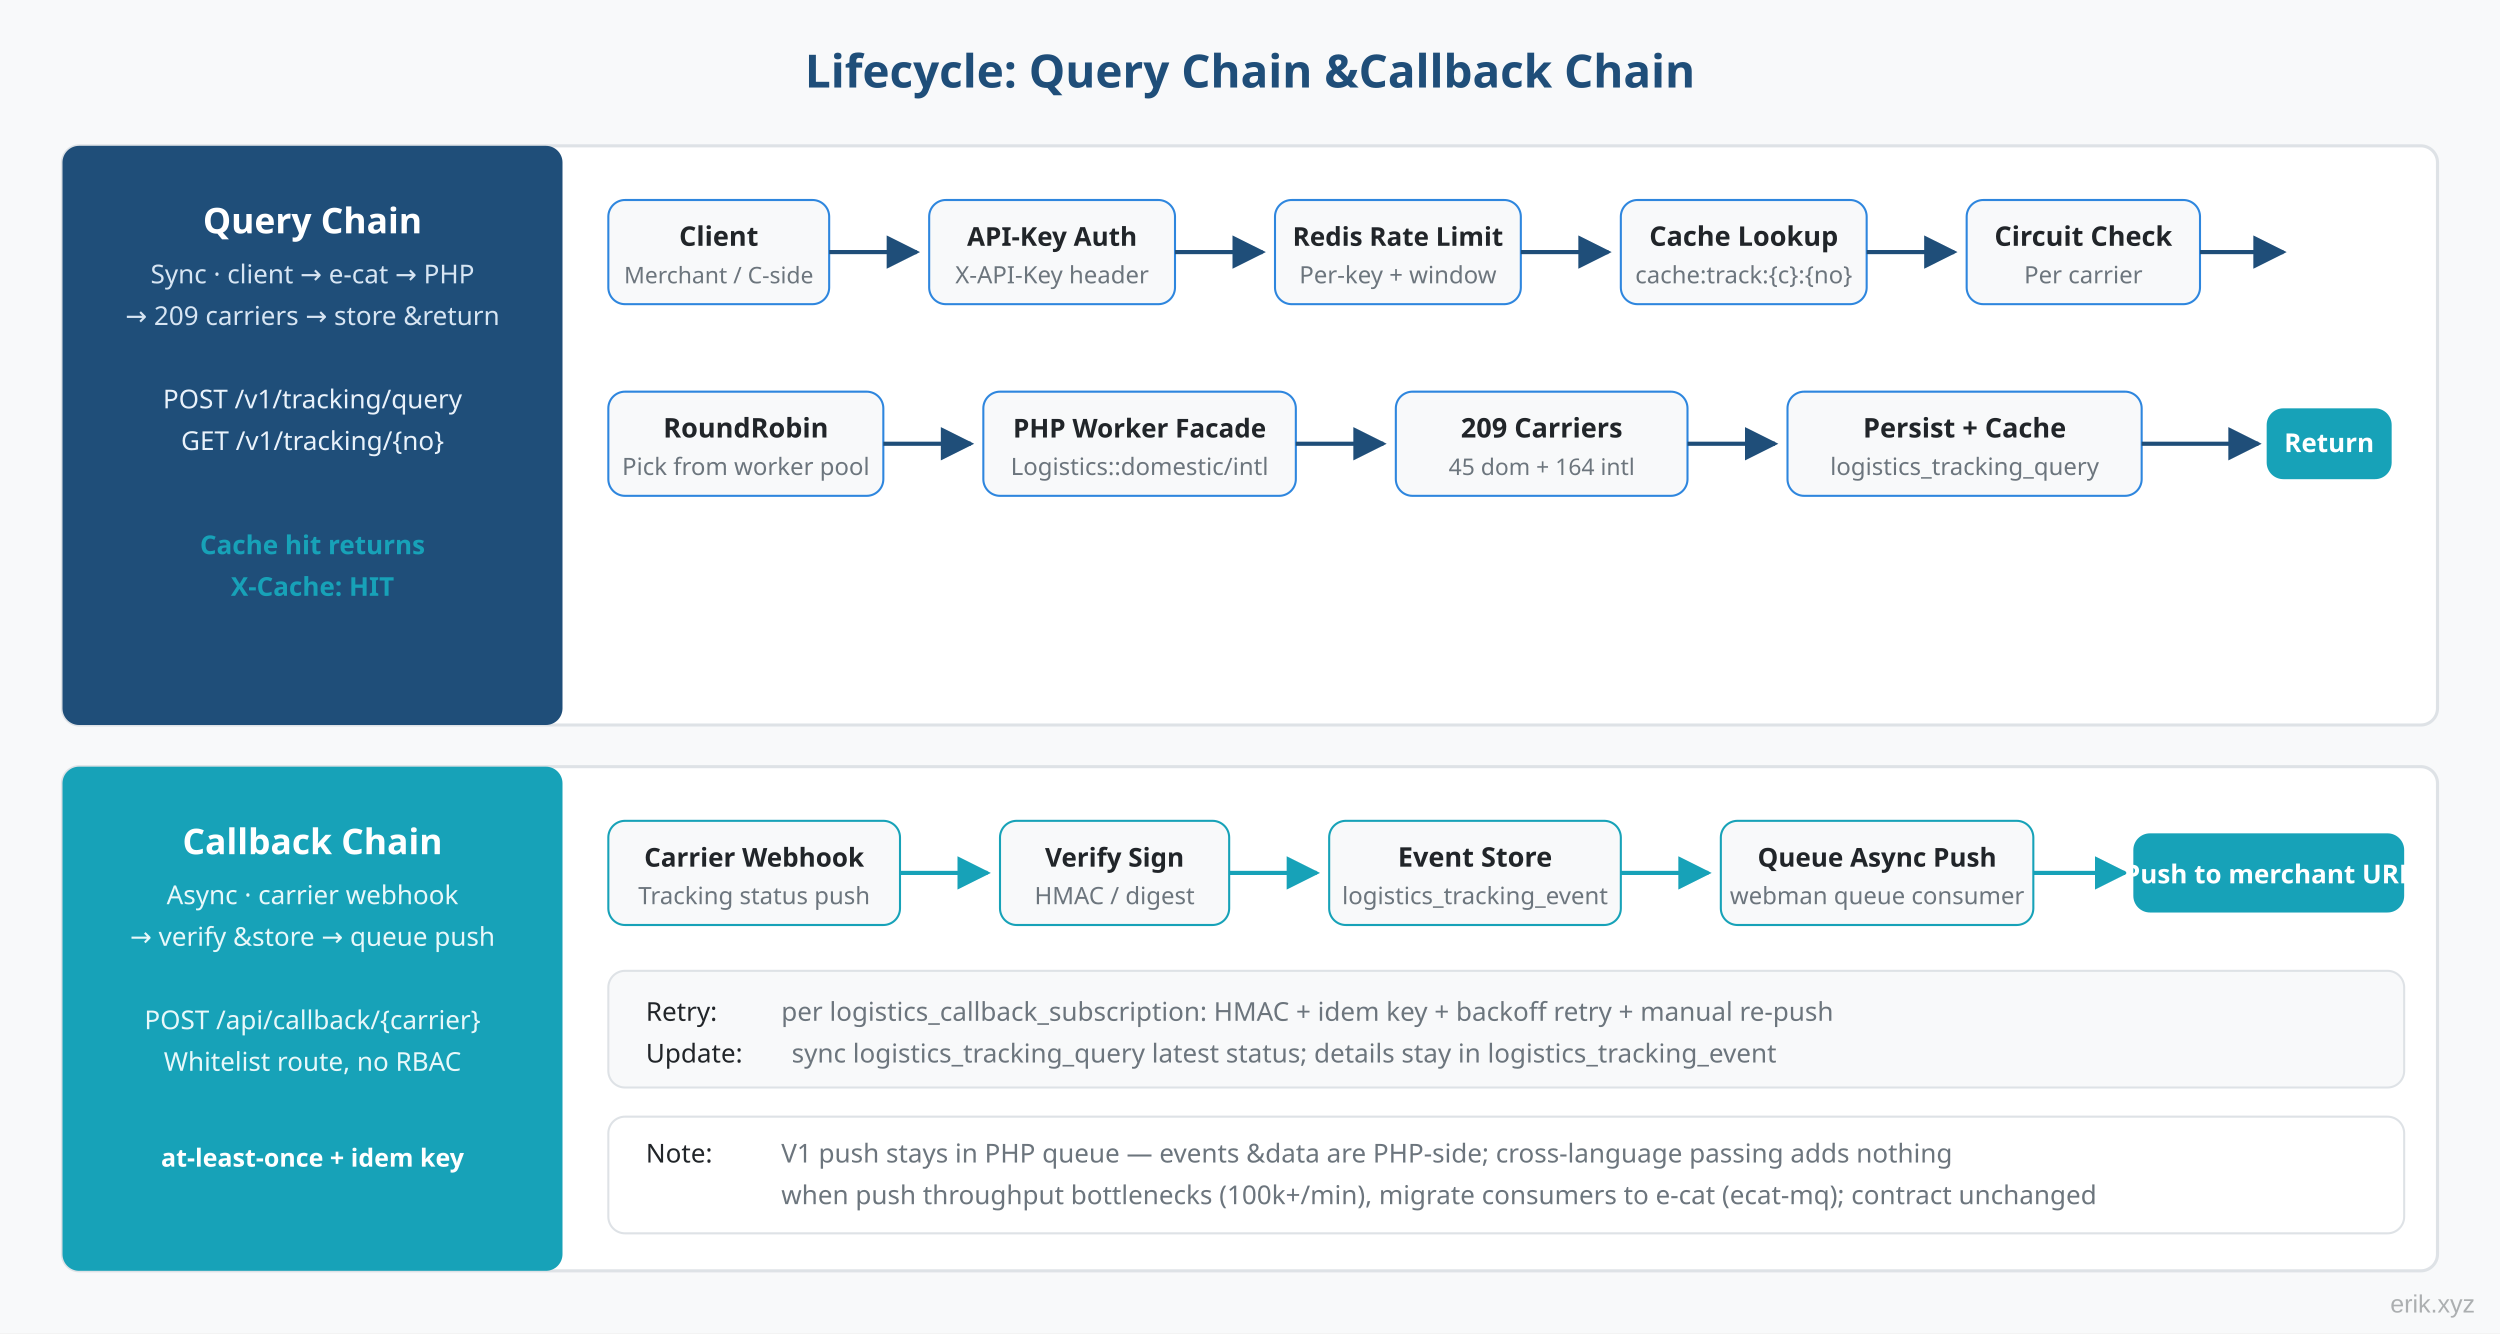
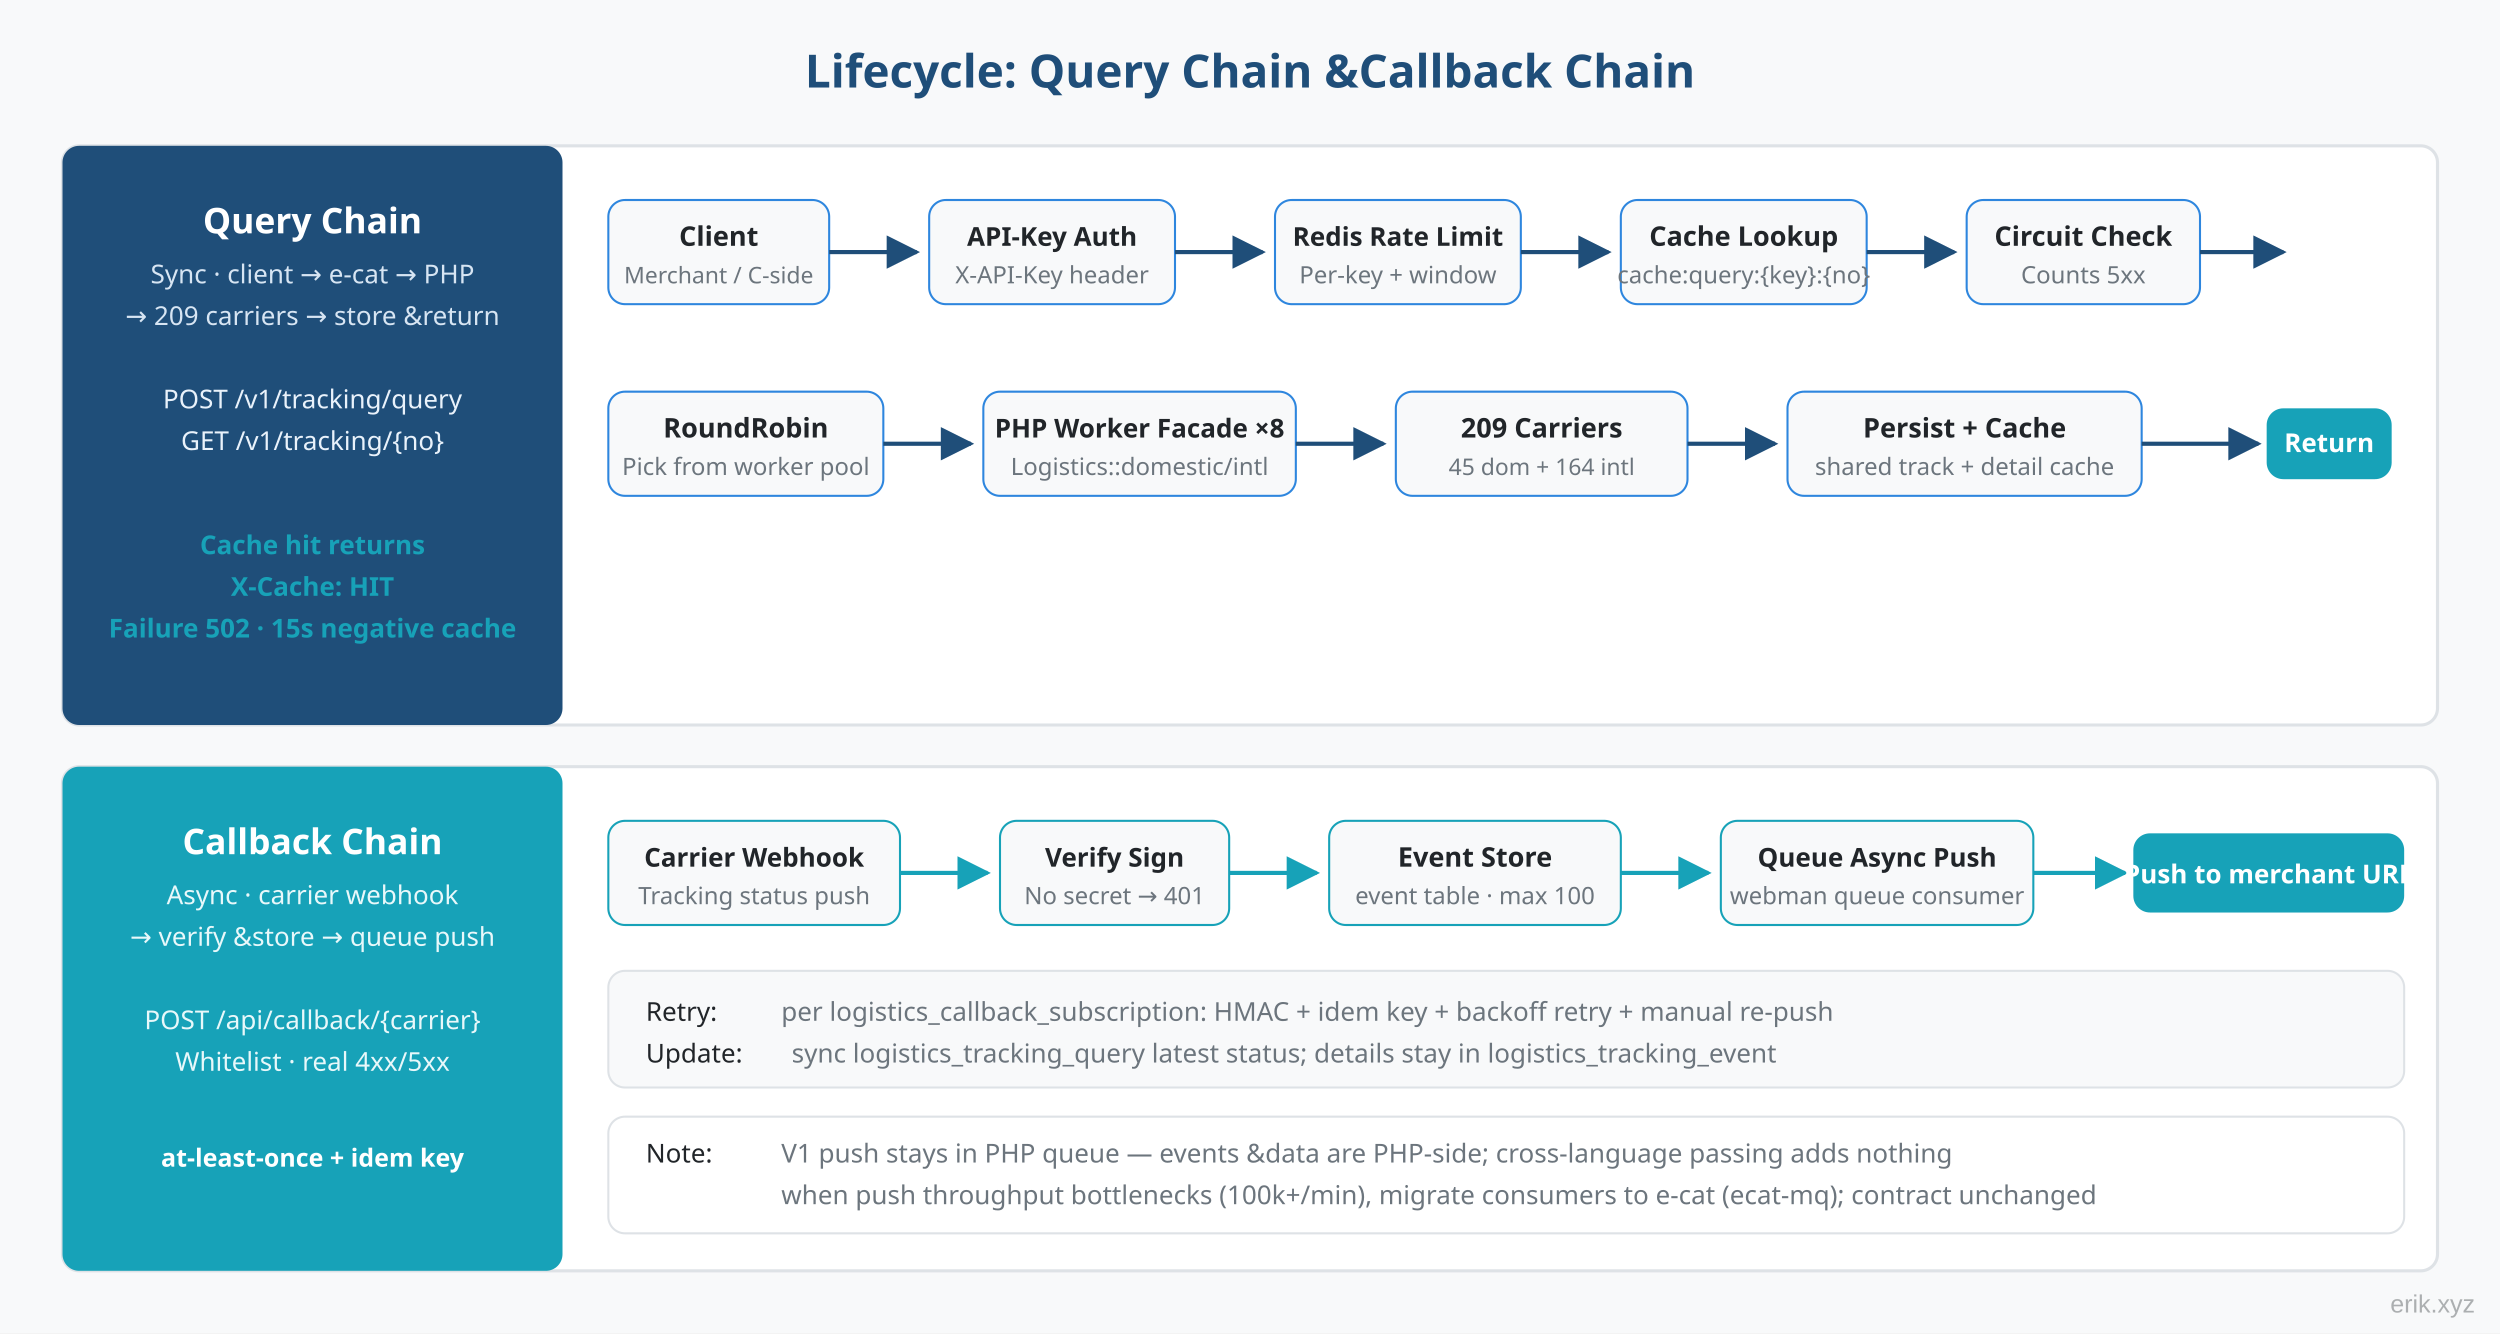
<svg xmlns="http://www.w3.org/2000/svg" viewBox="0 0 1200 640" font-family="'PingFang SC','Noto Sans SC','Microsoft YaHei',sans-serif">
  <defs>
    <marker id="arrow" viewBox="0 0 10 10" refX="9" refY="5" markerWidth="8" markerHeight="8" orient="auto-start-reverse">
      <path d="M0,0 L10,5 L0,10 z" fill="#1F4E79" />
    </marker>
    <marker id="arrow2" viewBox="0 0 10 10" refX="9" refY="5" markerWidth="8" markerHeight="8" orient="auto-start-reverse">
      <path d="M0,0 L10,5 L0,10 z" fill="#17A2B8" />
    </marker>
  </defs>
  <rect x="0" y="0" width="1200" height="640" fill="#F8F9FA" />
  <text x="600" y="42" text-anchor="middle" font-size="22" font-weight="bold" fill="#1F4E79">Lifecycle: Query Chain &amp;Callback Chain</text>
  <rect x="30" y="70" width="1140" height="278" rx="8" fill="#FFFFFF" stroke="#DEE2E6" stroke-width="1.5" />
  <rect x="30" y="70" width="240" height="278" rx="8" fill="#1F4E79" />
  <text x="150" y="112" text-anchor="middle" font-size="17" font-weight="bold" fill="#FFFFFF">Query Chain</text>
  <text x="150" y="136" text-anchor="middle" font-size="12.5" fill="#D7E5F3">Sync · client → e-cat → PHP</text>
  <text x="150" y="156" text-anchor="middle" font-size="12.5" fill="#D7E5F3">→ 209 carriers → store &amp;return</text>
  <text x="150" y="196" text-anchor="middle" font-size="12.5" fill="#E9F2FB">POST /v1/tracking/query</text>
  <text x="150" y="216" text-anchor="middle" font-size="12.5" fill="#E9F2FB">GET /v1/tracking/{no}</text>
  <text x="150" y="266" text-anchor="middle" font-size="12.5" fill="#17A2B8" font-weight="bold">Cache hit returns</text>
  <text x="150" y="286" text-anchor="middle" font-size="12.5" fill="#17A2B8" font-weight="bold">X-Cache: HIT</text>
+   <text x="150" y="306" text-anchor="middle" font-size="12.5" fill="#17A2B8" font-weight="bold">Failure 502 · 15s negative cache</text>
  <g font-size="13" fill="#212529">
    <rect x="292" y="96" width="106" height="50" rx="8" fill="#F8F9FA" stroke="#2E86DE" />
    <text x="345" y="118" text-anchor="middle" font-weight="bold">Client</text>
    <text x="345" y="136" text-anchor="middle" font-size="11" fill="#6C757D">Merchant / C-side</text>
    <line x1="398" y1="121" x2="440" y2="121" stroke="#1F4E79" stroke-width="2" marker-end="url(#arrow)" />
    <rect x="446" y="96" width="118" height="50" rx="8" fill="#F8F9FA" stroke="#2E86DE" />
    <text x="505" y="118" text-anchor="middle" font-size="12.5" font-weight="bold">API-Key Auth</text>
    <text x="505" y="136" text-anchor="middle" font-size="11.5" fill="#6C757D">X-API-Key header</text>
    <line x1="564" y1="121" x2="606" y2="121" stroke="#1F4E79" stroke-width="2" marker-end="url(#arrow)" />
    <rect x="612" y="96" width="118" height="50" rx="8" fill="#F8F9FA" stroke="#2E86DE" />
    <text x="671" y="118" text-anchor="middle" font-size="12.5" font-weight="bold">Redis Rate Limit</text>
    <text x="671" y="136" text-anchor="middle" font-size="11.5" fill="#6C757D">Per-key + window</text>
    <line x1="730" y1="121" x2="772" y2="121" stroke="#1F4E79" stroke-width="2" marker-end="url(#arrow)" />
    <rect x="778" y="96" width="118" height="50" rx="8" fill="#F8F9FA" stroke="#2E86DE" />
    <text x="837" y="118" text-anchor="middle" font-weight="bold">Cache Lookup</text>
-     <text x="837" y="136" text-anchor="middle" font-size="11.5" fill="#6C757D">cache:track:{c}:{no}</text>
+     <text x="837" y="136" text-anchor="middle" font-size="11.5" fill="#6C757D">cache:query:{key}:{no}</text>
    <line x1="896" y1="121" x2="938" y2="121" stroke="#1F4E79" stroke-width="2" marker-end="url(#arrow)" />
    <rect x="944" y="96" width="112" height="50" rx="8" fill="#F8F9FA" stroke="#2E86DE" />
    <text x="1000" y="118" text-anchor="middle" font-weight="bold">Circuit Check</text>
-     <text x="1000" y="136" text-anchor="middle" font-size="11.5" fill="#6C757D">Per carrier</text>
+     <text x="1000" y="136" text-anchor="middle" font-size="11.5" fill="#6C757D">Counts 5xx</text>
    <line x1="1056" y1="121" x2="1096" y2="121" stroke="#1F4E79" stroke-width="2" marker-end="url(#arrow)" />
  </g>
  <g font-size="13" fill="#212529">
    <rect x="292" y="188" width="132" height="50" rx="8" fill="#F8F9FA" stroke="#2E86DE" />
    <text x="358" y="210" text-anchor="middle" font-weight="bold">RoundRobin</text>
    <text x="358" y="228" text-anchor="middle" font-size="11.5" fill="#6C757D">Pick from worker pool</text>
    <line x1="424" y1="213" x2="466" y2="213" stroke="#1F4E79" stroke-width="2" marker-end="url(#arrow)" />
    <rect x="472" y="188" width="150" height="50" rx="8" fill="#F8F9FA" stroke="#2E86DE" />
-     <text x="547" y="210" text-anchor="middle" font-size="12.5" font-weight="bold">PHP Worker Facade</text>
+     <text x="547" y="210" text-anchor="middle" font-size="12.5" font-weight="bold">PHP Worker Facade ×8</text>
    <text x="547" y="228" text-anchor="middle" font-size="11.5" fill="#6C757D">Logistics::domestic/intl</text>
    <line x1="622" y1="213" x2="664" y2="213" stroke="#1F4E79" stroke-width="2" marker-end="url(#arrow)" />
    <rect x="670" y="188" width="140" height="50" rx="8" fill="#F8F9FA" stroke="#2E86DE" />
    <text x="740" y="210" text-anchor="middle" font-weight="bold">209 Carriers</text>
    <text x="740" y="228" text-anchor="middle" font-size="11" fill="#6C757D">45 dom + 164 intl</text>
    <line x1="810" y1="213" x2="852" y2="213" stroke="#1F4E79" stroke-width="2" marker-end="url(#arrow)" />
    <rect x="858" y="188" width="170" height="50" rx="8" fill="#F8F9FA" stroke="#2E86DE" />
    <text x="943" y="210" text-anchor="middle" font-weight="bold">Persist + Cache</text>
-     <text x="943" y="228" text-anchor="middle" font-size="11.5" fill="#6C757D">logistics_tracking_query</text>
+     <text x="943" y="228" text-anchor="middle" font-size="11.5" fill="#6C757D">shared track + detail cache</text>
    <line x1="1028" y1="213" x2="1084" y2="213" stroke="#1F4E79" stroke-width="2" marker-end="url(#arrow)" />
    <rect x="1088" y="196" width="60" height="34" rx="8" fill="#17A2B8" />
    <text x="1118" y="217" text-anchor="middle" font-size="12.5" font-weight="bold" fill="#FFFFFF">Return</text>
  </g>
  <rect x="30" y="368" width="1140" height="242" rx="8" fill="#FFFFFF" stroke="#DEE2E6" stroke-width="1.5" />
  <rect x="30" y="368" width="240" height="242" rx="8" fill="#17A2B8" />
  <text x="150" y="410" text-anchor="middle" font-size="17" font-weight="bold" fill="#FFFFFF">Callback Chain</text>
  <text x="150" y="434" text-anchor="middle" font-size="12.5" fill="#E8F8FA">Async · carrier webhook</text>
  <text x="150" y="454" text-anchor="middle" font-size="12.5" fill="#E8F8FA">→ verify &amp;store → queue push</text>
  <text x="150" y="494" text-anchor="middle" font-size="12.5" fill="#E8F8FA">POST /api/callback/{carrier}</text>
-   <text x="150" y="514" text-anchor="middle" font-size="12.5" fill="#E8F8FA">Whitelist route, no RBAC</text>
+   <text x="150" y="514" text-anchor="middle" font-size="12.5" fill="#E8F8FA">Whitelist · real 4xx/5xx</text>
  <text x="150" y="560" text-anchor="middle" font-size="12" fill="#FFFFFF" font-weight="bold">at-least-once + idem key</text>
  <g font-size="13" fill="#212529">
    <rect x="292" y="394" width="140" height="50" rx="8" fill="#F8F9FA" stroke="#17A2B8" />
    <text x="362" y="416" text-anchor="middle" font-size="12.5" font-weight="bold">Carrier Webhook</text>
    <text x="362" y="434" text-anchor="middle" font-size="11.5" fill="#6C757D">Tracking status push</text>
    <line x1="432" y1="419" x2="474" y2="419" stroke="#17A2B8" stroke-width="2" marker-end="url(#arrow2)" />
    <rect x="480" y="394" width="110" height="50" rx="8" fill="#F8F9FA" stroke="#17A2B8" />
    <text x="535" y="416" text-anchor="middle" font-size="12.5" font-weight="bold">Verify Sign</text>
-     <text x="535" y="434" text-anchor="middle" font-size="11.5" fill="#6C757D">HMAC / digest</text>
+     <text x="535" y="434" text-anchor="middle" font-size="11.5" fill="#6C757D">No secret → 401</text>
    <line x1="590" y1="419" x2="632" y2="419" stroke="#17A2B8" stroke-width="2" marker-end="url(#arrow2)" />
    <rect x="638" y="394" width="140" height="50" rx="8" fill="#F8F9FA" stroke="#17A2B8" />
    <text x="708" y="416" text-anchor="middle" font-weight="bold">Event Store</text>
-     <text x="708" y="434" text-anchor="middle" font-size="11.5" fill="#6C757D">logistics_tracking_event</text>
+     <text x="708" y="434" text-anchor="middle" font-size="11.5" fill="#6C757D">event table · max 100</text>
    <line x1="778" y1="419" x2="820" y2="419" stroke="#17A2B8" stroke-width="2" marker-end="url(#arrow2)" />
    <rect x="826" y="394" width="150" height="50" rx="8" fill="#F8F9FA" stroke="#17A2B8" />
    <text x="901" y="416" text-anchor="middle" font-size="12.5" font-weight="bold">Queue Async Push</text>
    <text x="901" y="434" text-anchor="middle" font-size="11.5" fill="#6C757D">webman queue consumer</text>
    <line x1="976" y1="419" x2="1020" y2="419" stroke="#17A2B8" stroke-width="2" marker-end="url(#arrow2)" />
    <rect x="1024" y="400" width="130" height="38" rx="8" fill="#17A2B8" />
    <text x="1089" y="424" text-anchor="middle" font-size="12.5" font-weight="bold" fill="#FFFFFF">Push to merchant URL</text>
  </g>
  <g font-size="12.5" fill="#6C757D">
    <rect x="292" y="466" width="862" height="56" rx="8" fill="#F8F9FA" stroke="#DEE2E6" />
    <text x="310" y="490" fill="#212529">Retry:</text>
    <text x="375" y="490">per logistics_callback_subscription: HMAC + idem key + backoff retry + manual re-push</text>
    <text x="310" y="510" fill="#212529">Update:</text>
    <text x="380" y="510">sync logistics_tracking_query latest status; details stay in logistics_tracking_event</text>
  </g>
  <g font-size="12.5" fill="#6C757D">
    <rect x="292" y="536" width="862" height="56" rx="8" fill="#FFFFFF" stroke="#DEE2E6" />
    <text x="310" y="558" fill="#212529">Note:</text>
    <text x="375" y="558">V1 push stays in PHP queue — events &amp;data are PHP-side; cross-language passing adds nothing</text>
    <text x="375" y="578">when push throughput bottlenecks (100k+/min), migrate consumers to e-cat (ecat-mq); contract unchanged</text>
  </g>
  <text x="1188" y="630" fill="rgba(33,37,41,0.35)" font-size="12" font-family="Arial, sans-serif" text-anchor="end">erik.xyz</text>
</svg>
